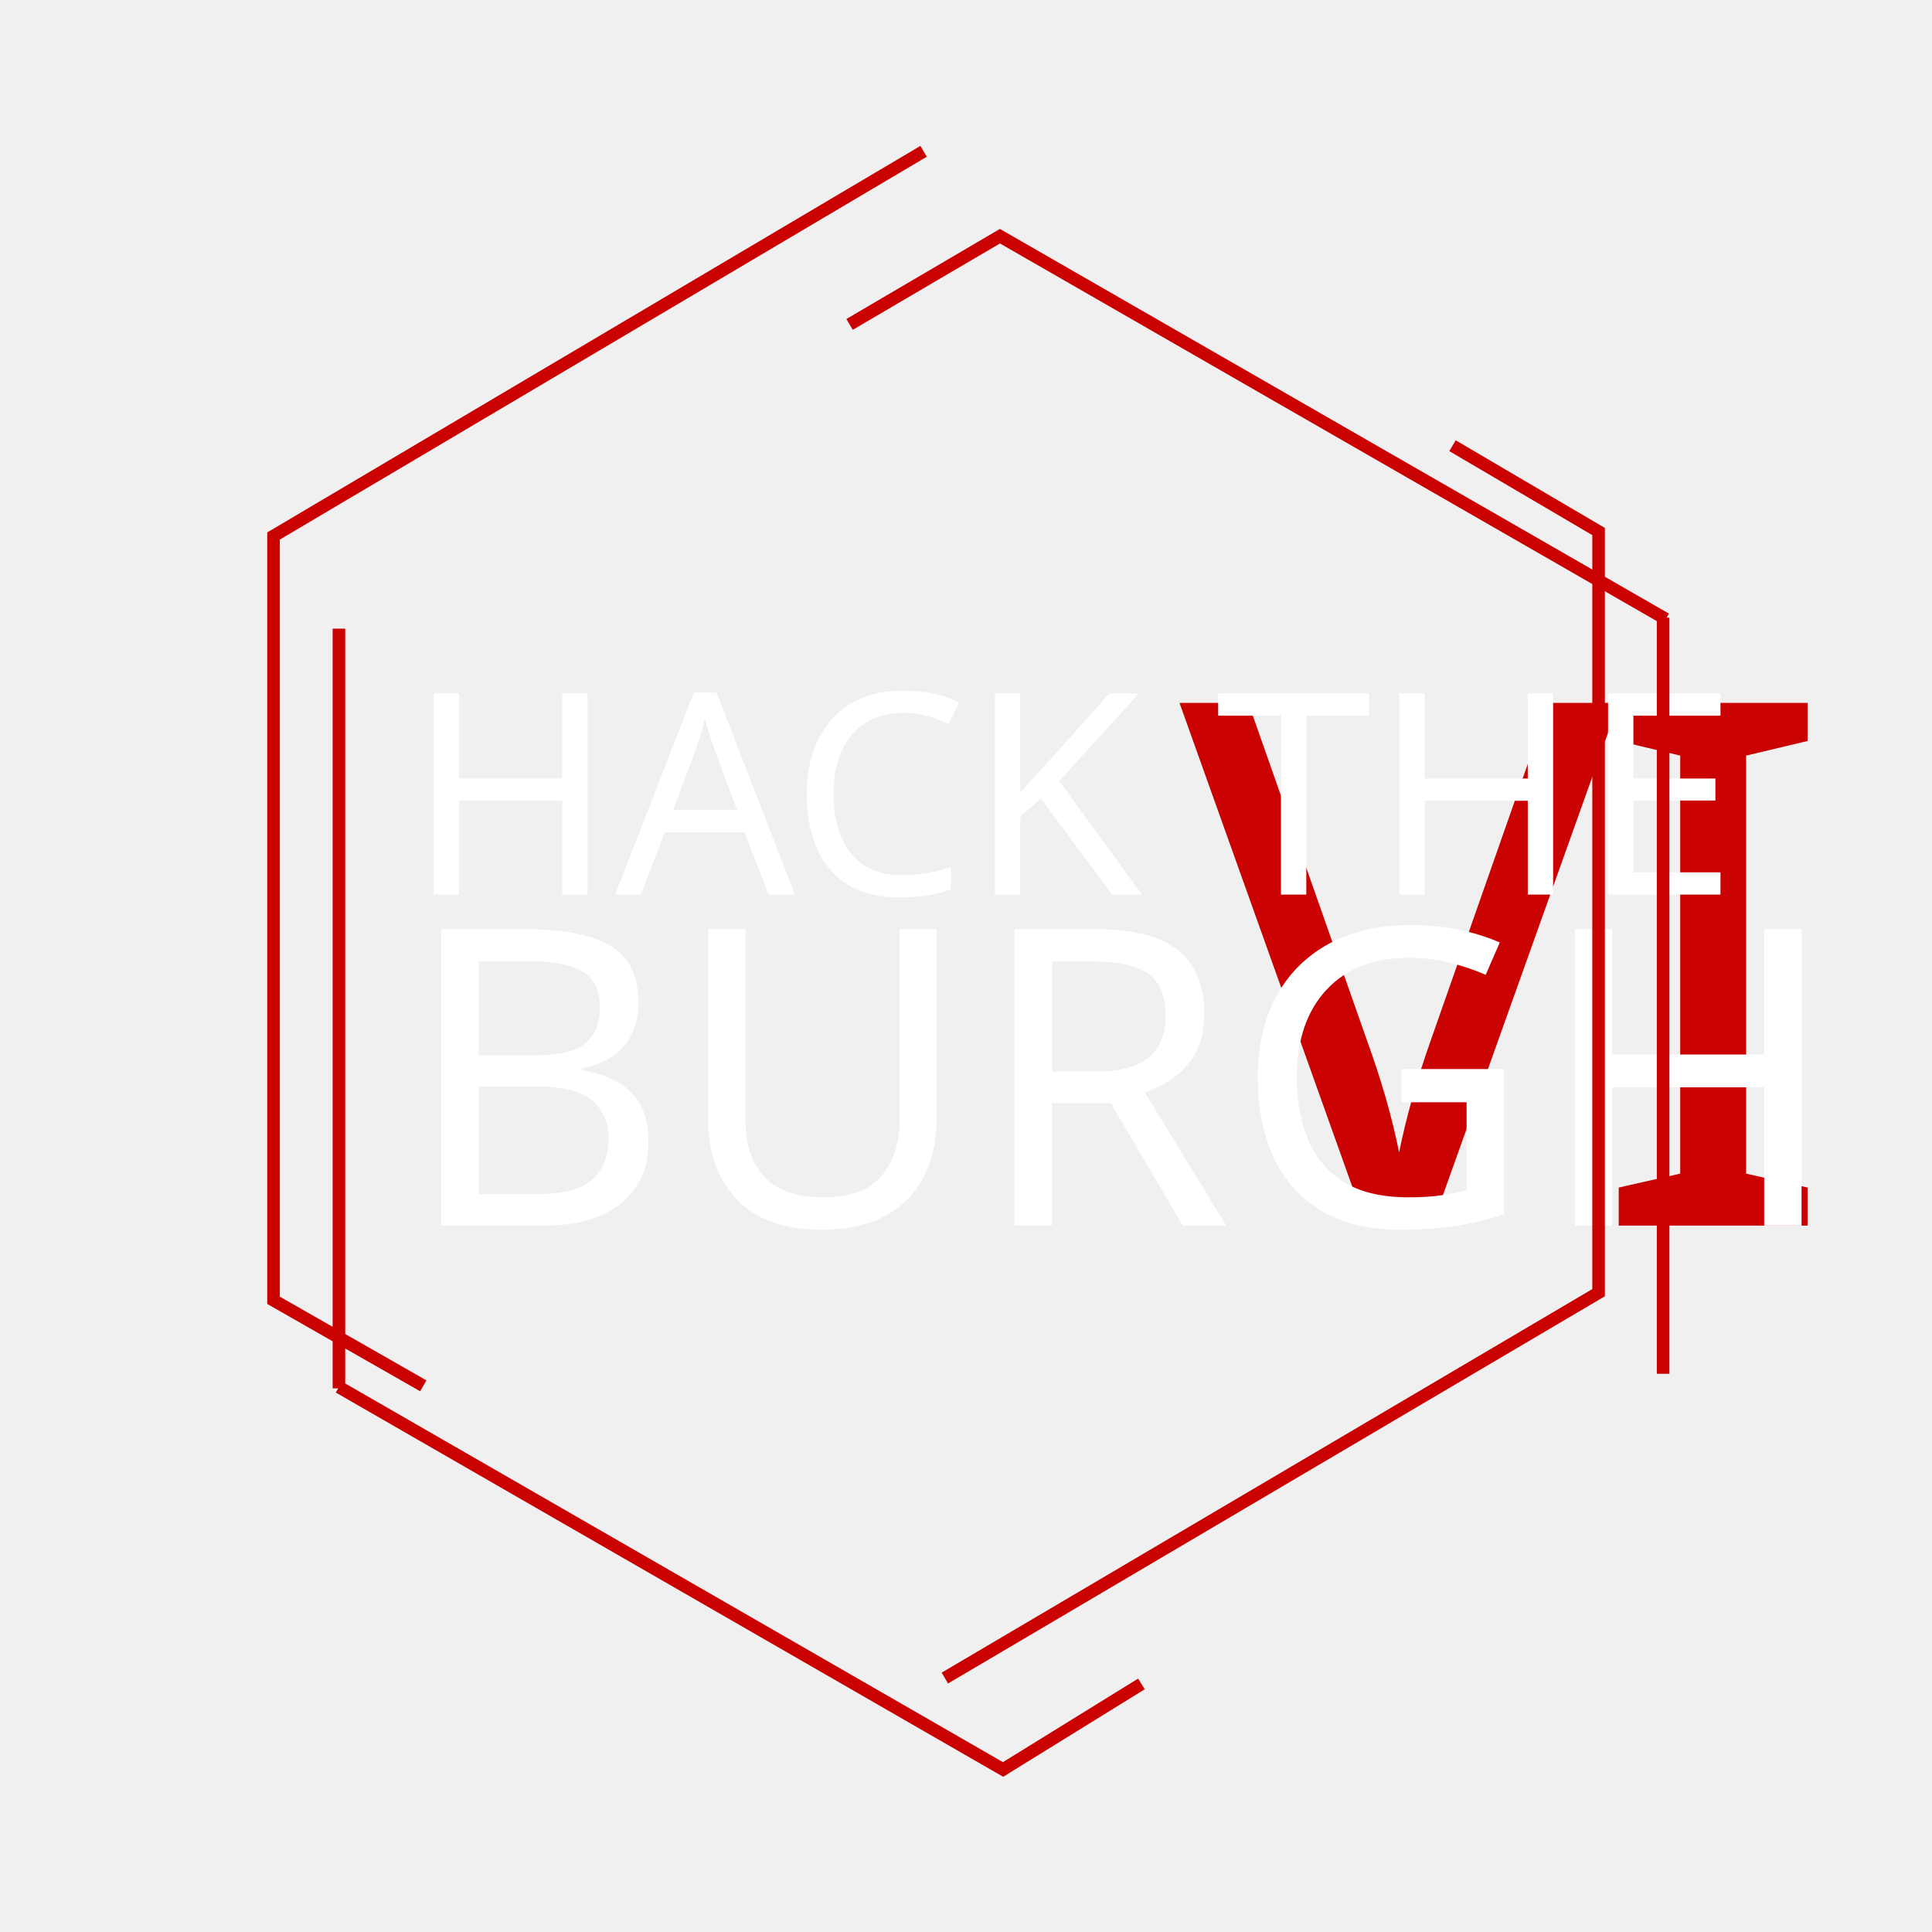
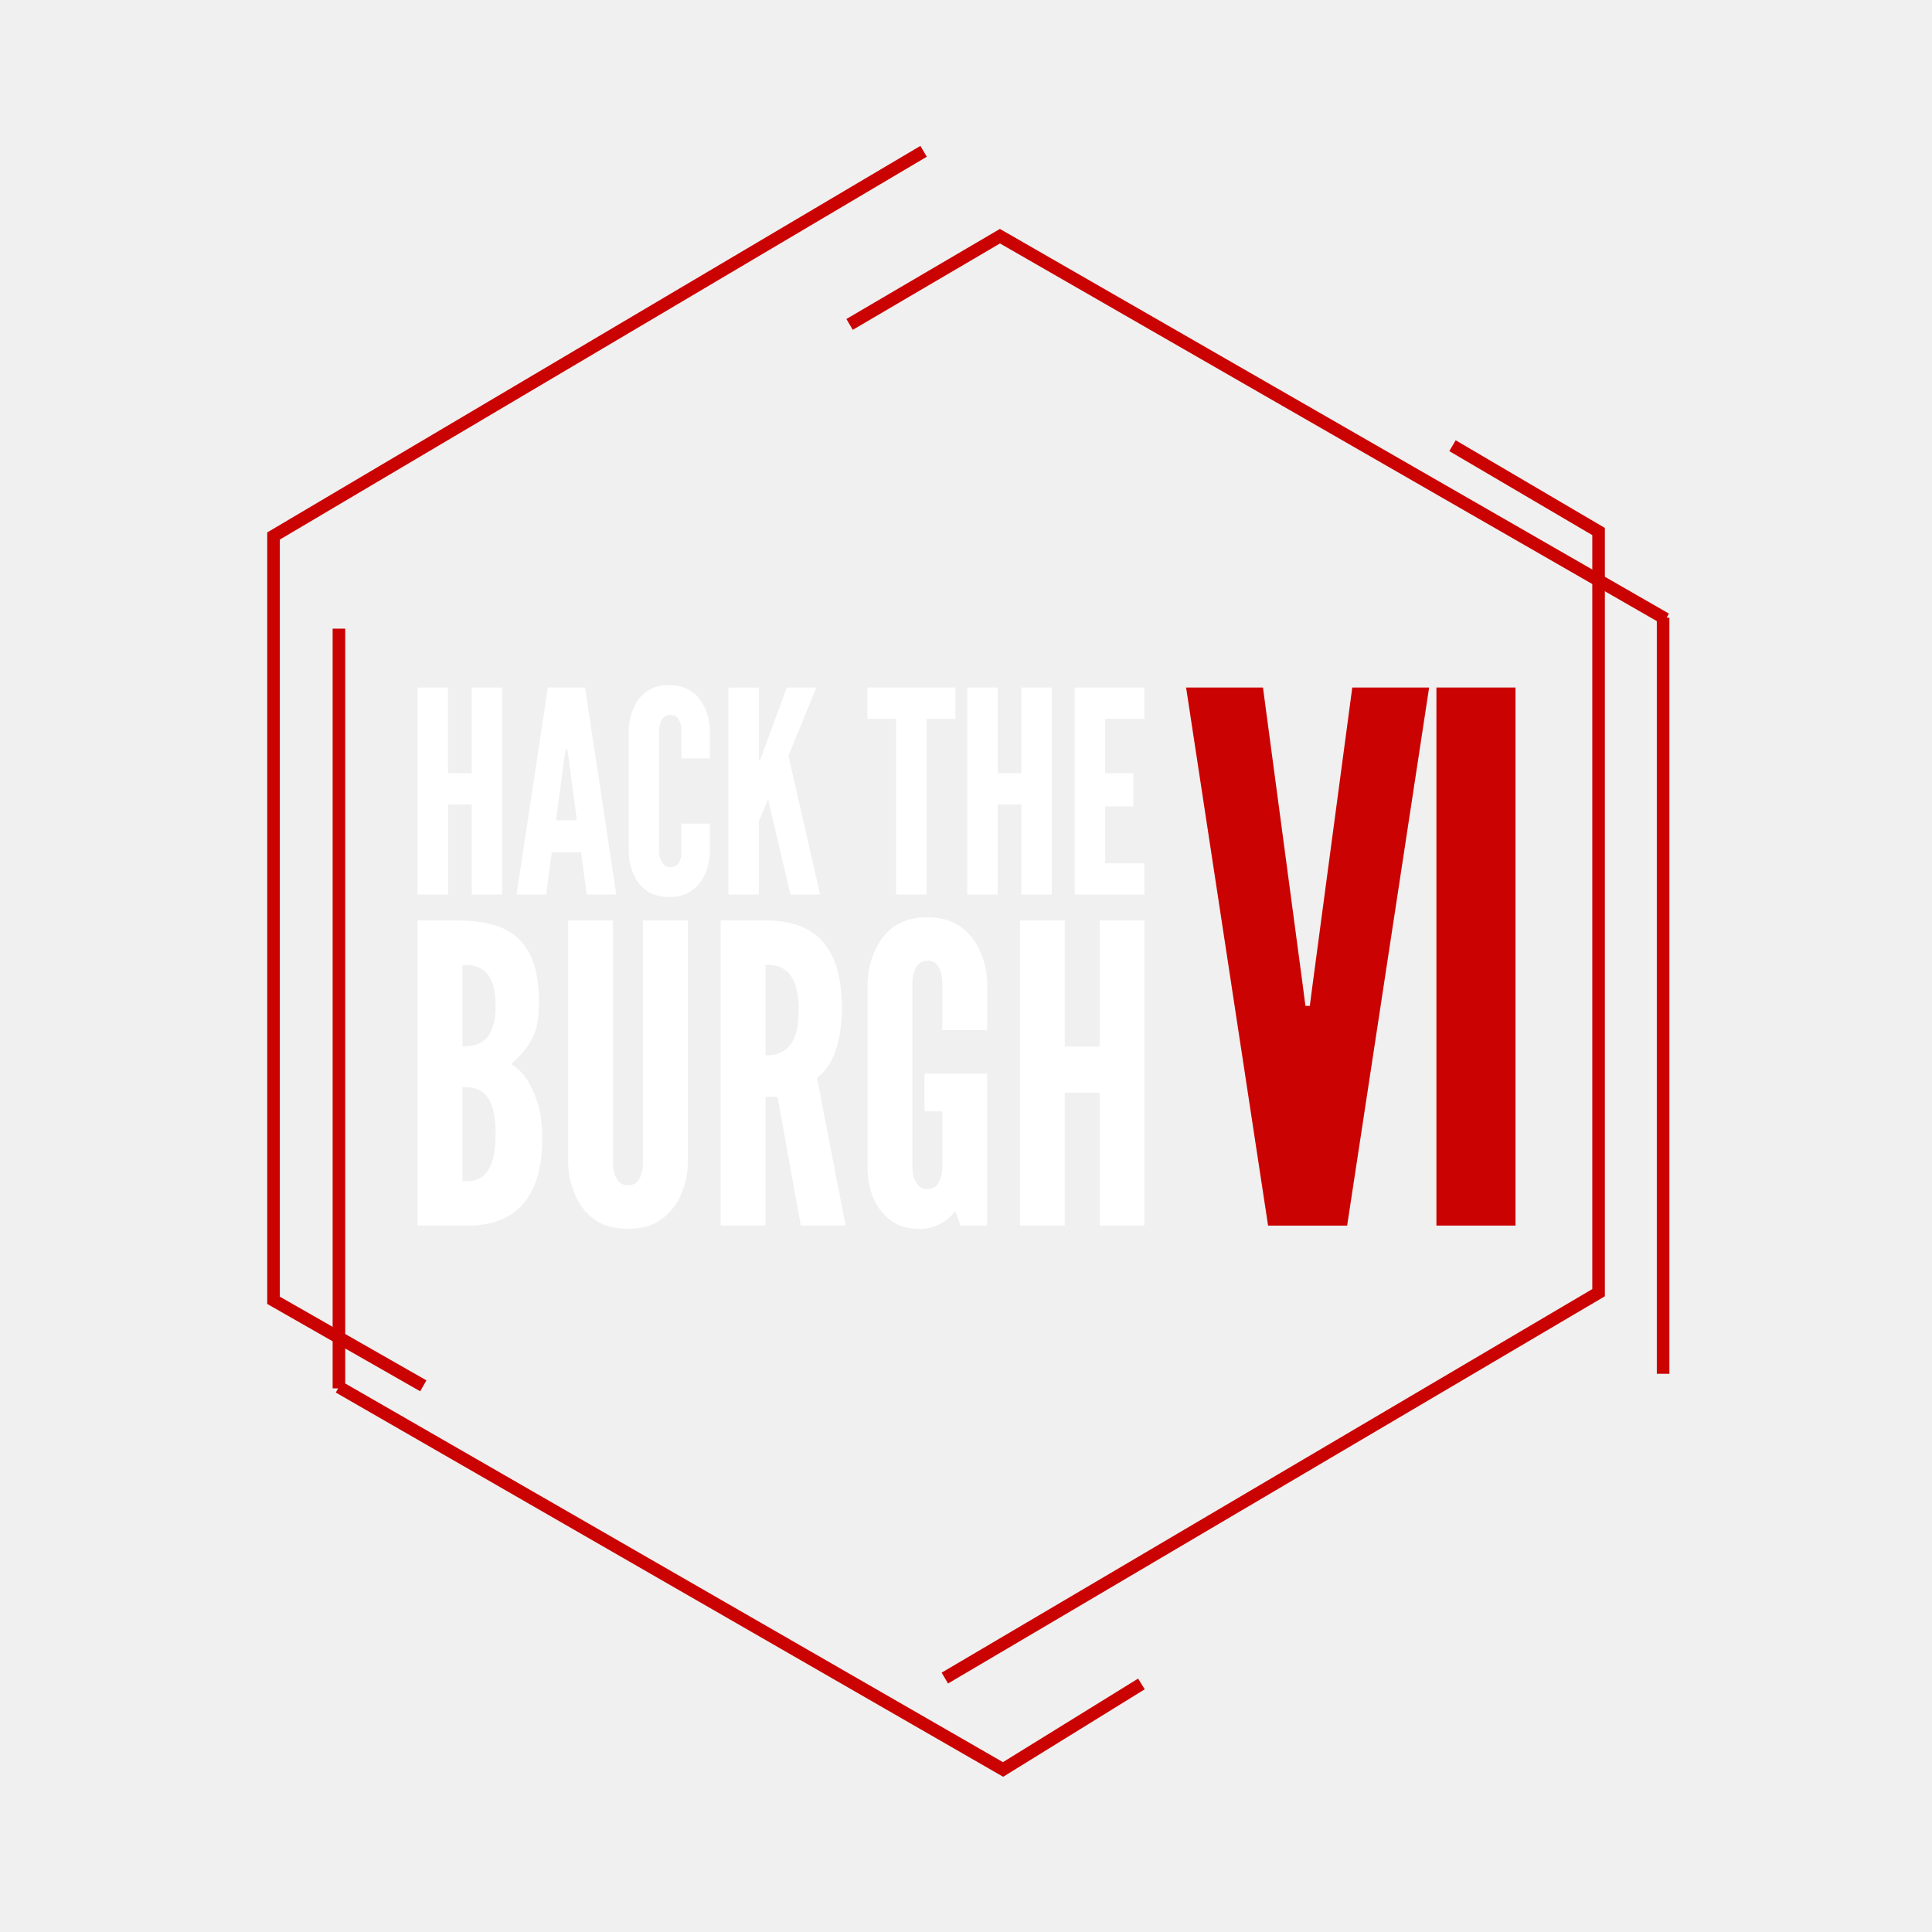
<svg xmlns="http://www.w3.org/2000/svg" viewBox="0 0 768 768">
  <defs>
-     <style>.cls-1{font-size:291px;fill:#cb0202;letter-spacing:-0.04em;}.cls-1,.cls-2,.cls-3{font-family:LeagueGothic-Regular, League Gothic;}.cls-2{font-size:165px;}.cls-2,.cls-3{fill:#fff;}.cls-3{font-size:112px;letter-spacing:0em;}.cls-4{fill:none;stroke:#cb0202;stroke-miterlimit:10;stroke-width:5px;}</style>
+     <style>.cls-1{fill:#cb0202;}.cls-2{fill:#fff;}.cls-3{fill:none;stroke:#cb0202;stroke-miterlimit:10;stroke-width:5px;}</style>
  </defs>
  <g id="Dark_BG_Transparent_" data-name="Dark BG (Transparent)">
-     <text class="cls-1" transform="translate(468.87 487.19)">VI</text>
-     <text class="cls-2" transform="translate(159.43 487.17)">BURGH</text>
-     <text class="cls-3" transform="translate(161.55 355.62)">HACK THE</text>
-     <polyline class="cls-4" points="337.72 128.96 397.49 93.89 662.16 246.07 661.11 245.53 661.11 546.1" />
-     <polyline class="cls-4" points="577.39 177.17 635.46 211.29 635.46 513.86 375.59 667.06" />
-     <polyline class="cls-4" points="453.73 669.39 398.73 703.39 134.73 551.39 134.73 551.89 134.73 249.89" />
-     <polyline class="cls-4" points="168.27 550.89 108.73 516.89 108.73 213.07 367.14 60.15" />
+     <path class="cls-1" d="M537.55,273.3H568.1L535.51,487.19H504.08L471.49,273.3h30.56l15.71,117.56,1.17,9h1.74l1.17-9Z" />
+     <path class="cls-1" d="M571,273.3h31.43V487.19H571Z" />
+     <path class="cls-2" d="M166,487.17V365.9H181.7c10.56,0,18.81,2,24.26,7.09s8.25,13,8.25,25.08c0,5.78-.5,10.07-2.31,14s-4.62,7.26-8.75,11c4.46,2.48,7.76,7.1,10.4,14.85q2,5.7,2,14.85c0,9.08-1.65,17.16-5.78,23.43S198.53,486.67,188,487.17Zm17.82-71.28c1.48,0,5,.17,7.92-1.81s5.28-5.94,5.28-14.36-2.31-12.37-5.28-14.35-6.44-1.82-7.92-1.82Zm0,53.62c1.48,0,5,.34,7.92-1.81s5.28-6.93,5.28-16.83-2.31-14.68-5.28-16.83-6.44-1.81-7.92-1.81Z" />
+     <path class="cls-2" d="M273.44,365.9v96.36a33,33,0,0,1-3,13.19,22.7,22.7,0,0,1-7.09,8.91c-3.3,2.64-7.76,4.13-13.7,4.13s-10.56-1.49-13.86-4.13a22.26,22.26,0,0,1-6.93-8.91,33.14,33.14,0,0,1-3-13.19V365.9h17.82v96.36c0,3.46.83,5.77,2.48,7.59a4.73,4.73,0,0,0,3.46,1.32c3.14,0,4.62-2,5.28-4.46a11.41,11.41,0,0,0,.66-4.45V365.9Z" />
+     <path class="cls-2" d="M318.32,487.17,309.08,436H304.3v51.15H286.48V365.9H304.3c21.28,0,30.35,12,30.35,35,0,12-3.13,22.93-9.89,27.55l11.38,58.74Zm-14-67.65c2.47,0,5.77-.33,8.41-2.64s4.79-6.76,4.79-15.34-2.15-13.2-4.79-15.51-5.94-2.48-8.41-2.48Z" />
+     <path class="cls-2" d="M374.58,409.46V390.81c0-3.3-.66-5.61-2.31-7.59a5.13,5.13,0,0,0-3.62-1.32c-3.14,0-4.63,2.31-5.29,4.46a12.74,12.74,0,0,0-.65,4.45v72.93c0,3.47.82,5.77,2.47,7.59a4.74,4.74,0,0,0,3.47,1.32c3.13,0,4.61-2,5.27-4.46a11.38,11.38,0,0,0,.66-4.45V441.8h-7.09v-15H392.4v60.39H381.84l-2.14-5.78a17.73,17.73,0,0,1-13.86,7.1c-5.77,0-9.73-1.49-12.7-4.13a22,22,0,0,1-6.27-8.91,33,33,0,0,1-2-13.19V390.81a32.69,32.69,0,0,1,3-13,22.62,22.62,0,0,1,6.93-9.08c3.29-2.47,7.92-4.12,13.86-4.12s10.39,1.65,13.69,4.12a23.16,23.16,0,0,1,7.09,9.08,32.69,32.69,0,0,1,3,13v18.65Z" />
+     <path class="cls-2" d="M437.12,434.37H423.26v52.8H405.44V365.9h17.82v50.16h13.86V365.9h17.82V487.17H437.12Z" />
+     <path class="cls-2" d="M187.54,319.78h-9.41v35.84H166V273.3h12.1v34.05h9.41V273.3h12.09v82.32H187.54Z" />
+     <path class="cls-2" d="M205.34,355.62l12.43-82.32h14.79L245,355.62H233.23L231,338.82H219.34l-2.24,16.8Zm20.5-55.55-.34-2.13h-.67l-.34,2.13-3.47,26h8.29Z" />
+     <path class="cls-2" d="M282.17,327.4v11.31a22.4,22.4,0,0,1-2,9,15.44,15.44,0,0,1-4.82,6.05c-2.24,1.79-5.26,2.8-9.29,2.8s-7.17-1-9.41-2.8a15.14,15.14,0,0,1-4.71-6.05,22.4,22.4,0,0,1-2-9V290.22a22.3,22.3,0,0,1,2-8.85,14.22,14.22,0,0,1,14.12-9,15,15,0,0,1,9.29,2.8,15.75,15.75,0,0,1,4.82,6.16,22.3,22.3,0,0,1,2,8.85v11.31H270.86V290.22a7.07,7.07,0,0,0-1.79-5.16,4,4,0,0,0-2.8-.89c-2.13,0-3.14,1.57-3.7,3a12.86,12.86,0,0,0-.56,3v48.49a7.76,7.76,0,0,0,1.91,5.15,3.2,3.2,0,0,0,2.35.9,3.89,3.89,0,0,0,4.14-3,7.72,7.72,0,0,0,.45-3V327.4Z" />
+     <path class="cls-2" d="M301.66,273.3v28.79h.45l.56-1.35,10.08-27.44h11.76l-11.09,27.11L326,355.62H314.21l-8.4-35.84-.34-1.68h-.34l-.67,1.68-2.8,6.72v29.12H289.57V273.3Z" />
+     <path class="cls-2" d="M344.78,285.74V273.3h35v12.44H368.3v69.88H356.2V285.74Z" />
+     <path class="cls-2" d="M406,319.78h-9.4v35.84h-12.1V273.3h12.1v34.05H406V273.3h12.1v82.32H406Z" />
+     <path class="cls-2" d="M427.21,273.3h27.67v12.44H439.31v21.61h11.2v13.22h-11.2v22.62h15.57v12.43H427.21Z" />
+     <polyline class="cls-3" points="337.72 128.96 397.49 93.89 662.16 246.07 661.11 245.53 661.11 546.1" />
+     <polyline class="cls-3" points="577.39 177.17 635.46 211.29 635.46 513.86 375.59 667.06" />
+     <polyline class="cls-3" points="453.73 669.39 398.73 703.39 134.73 551.39 134.73 551.89 134.73 249.89" />
+     <polyline class="cls-3" points="168.27 550.89 108.73 516.89 108.73 213.07 367.14 60.15" />
  </g>
</svg>
